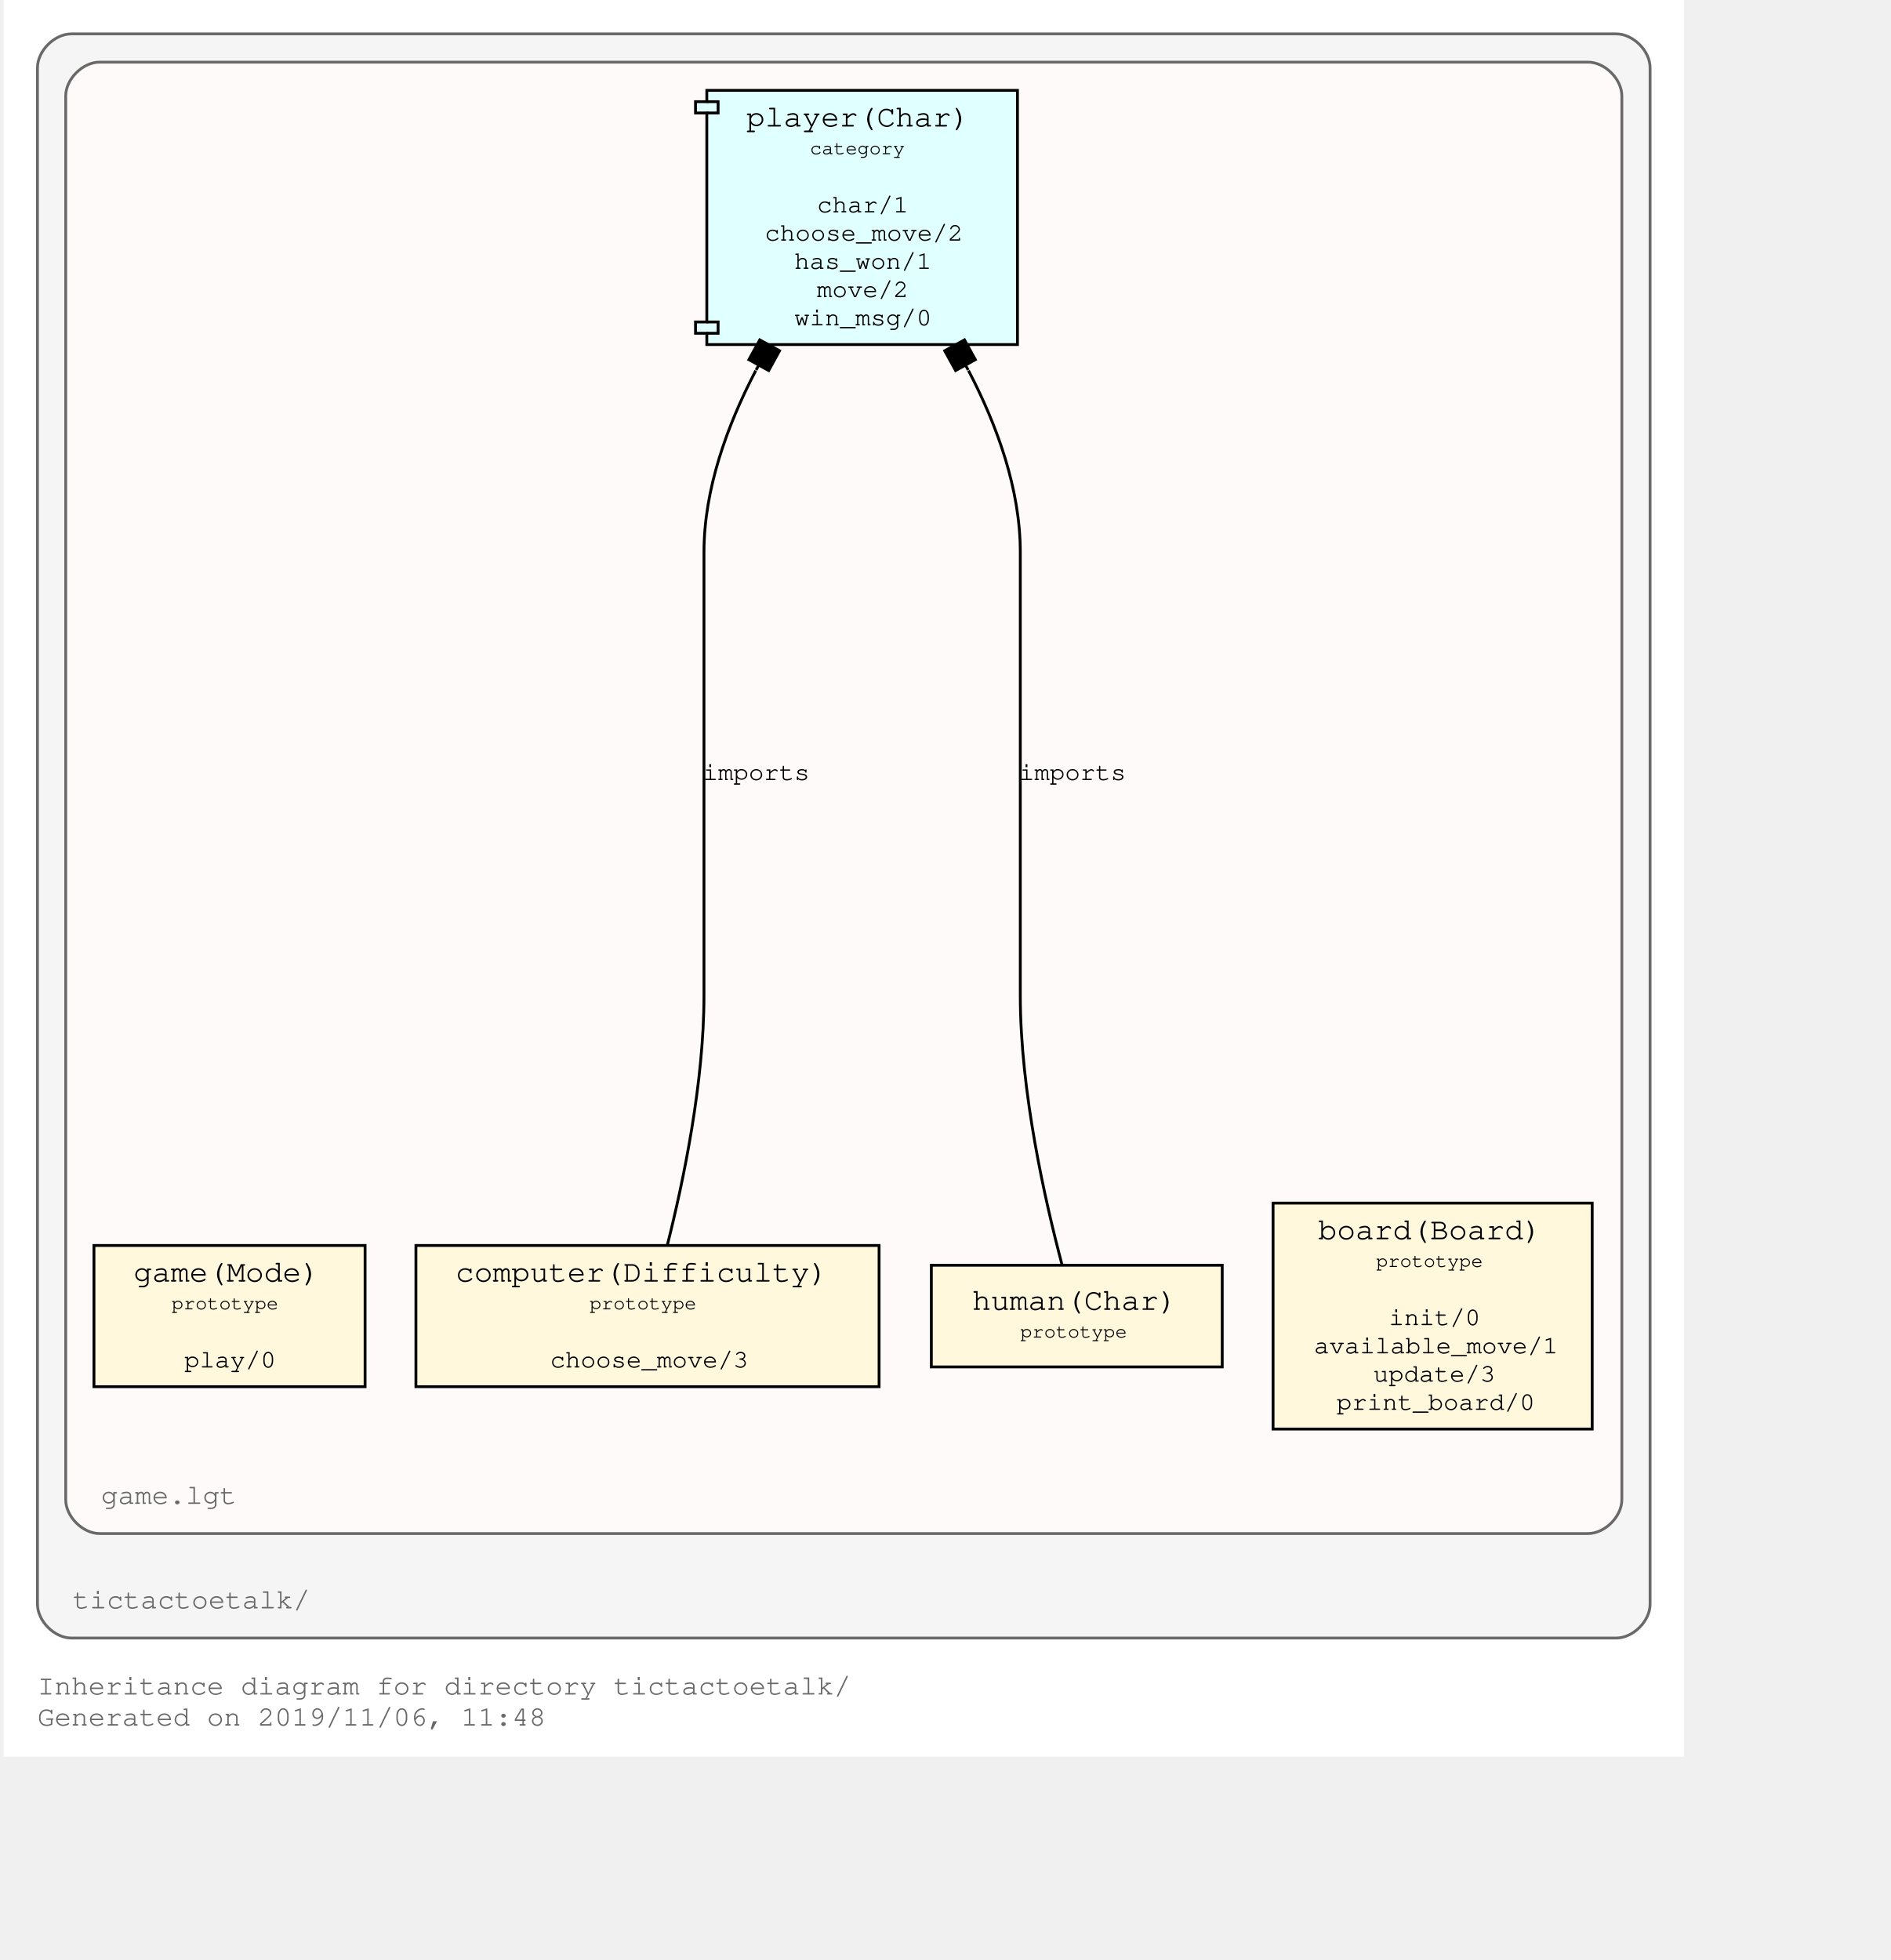
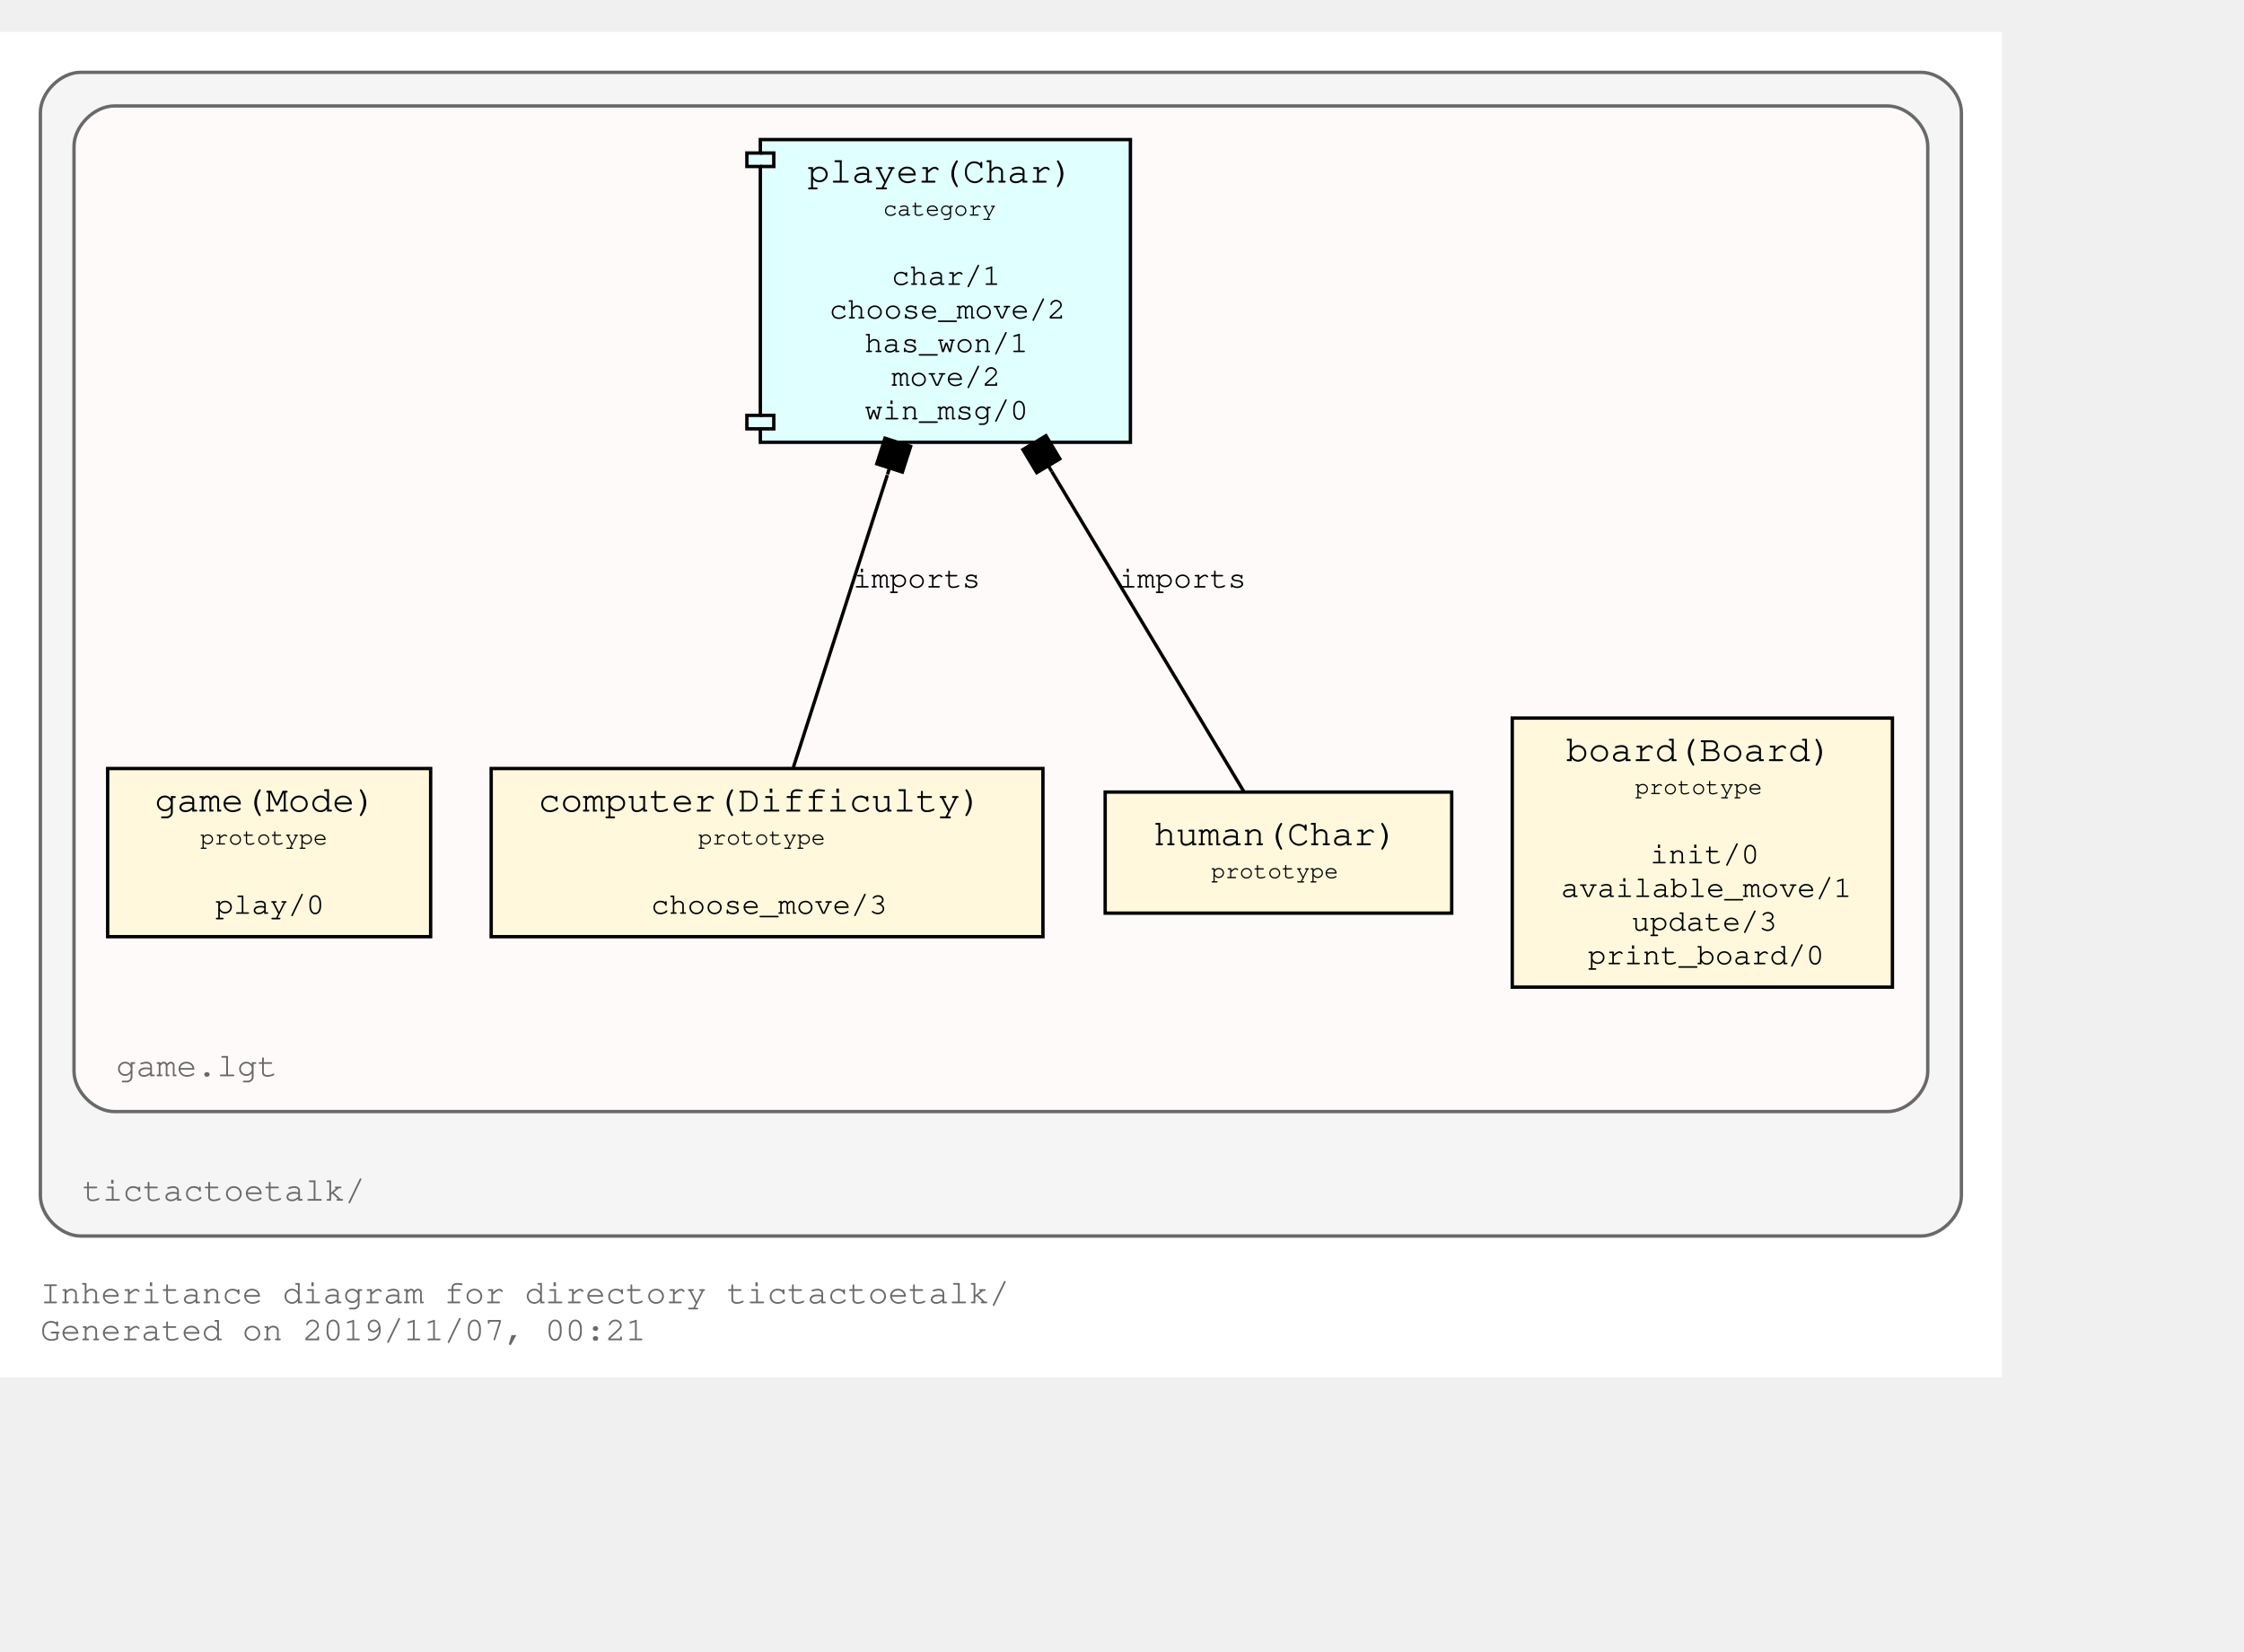
- <svg xmlns="http://www.w3.org/2000/svg" xmlns:xlink="http://www.w3.org/1999/xlink" width="739pt" height="766pt" viewBox="72.00 72.00 667.00 694.00">
-   <g id="graph0" class="graph" transform="scale(1 1) rotate(0) translate(76 690)">
-     <polygon fill="#ffffff" stroke="transparent" points="-4,4 -4,-618 591,-618 591,4 -4,4" />
-     <text text-anchor="start" x="8" y="-18" font-family="Courier,monospace" font-size="10.00" fill="#696969">Inheritance diagram for directory tictactoetalk/</text>
-     <text text-anchor="start" x="8" y="-7" font-family="Courier,monospace" font-size="10.00" fill="#696969">Generated on 2019/11/06, 11:48</text>
+ <svg xmlns="http://www.w3.org/2000/svg" xmlns:xlink="http://www.w3.org/1999/xlink" width="739pt" height="544pt" viewBox="72.00 72.00 667.00 472.00">
+   <g id="graph0" class="graph" transform="scale(1 1) rotate(0) translate(76 468)">
+     <polygon fill="white" stroke="transparent" points="-4,4 -4,-396 591,-396 591,4 -4,4" />
+     <text text-anchor="start" x="8" y="-18" font-family="Courier,monospace" font-size="10.00" fill="dimgray">Inheritance diagram for directory tictactoetalk/</text>
+     <text text-anchor="start" x="8" y="-7" font-family="Courier,monospace" font-size="10.00" fill="dimgray">Generated on 2019/11/07, 00:21</text>
    <g id="clust1" class="cluster">
      <g id="a_clust1">
        <a xlink:title="tictactoetalk/">
-           <path fill="#f5f5f5" stroke="#696969" d="M20,-38C20,-38 567,-38 567,-38 573,-38 579,-44 579,-50 579,-50 579,-594 579,-594 579,-600 573,-606 567,-606 567,-606 20,-606 20,-606 14,-606 8,-600 8,-594 8,-594 8,-50 8,-50 8,-44 14,-38 20,-38" />
-           <text text-anchor="start" x="20.5" y="-48.5" font-family="Courier,monospace" font-size="10.00" fill="#696969">tictactoetalk/</text>
+           <path fill="whitesmoke" stroke="dimgray" d="M20,-38C20,-38 567,-38 567,-38 573,-38 579,-44 579,-50 579,-50 579,-372 579,-372 579,-378 573,-384 567,-384 567,-384 20,-384 20,-384 14,-384 8,-378 8,-372 8,-372 8,-50 8,-50 8,-44 14,-38 20,-38" />
+           <text text-anchor="start" x="20.5" y="-48.5" font-family="Courier,monospace" font-size="10.00" fill="dimgray">tictactoetalk/</text>
        </a>
      </g>
    </g>
    <g id="clust3" class="cluster">
      <g id="a_clust3">
        <a xlink:title="tictactoetalk/game.lgt">
-           <path fill="#fffafa" stroke="#696969" d="M30,-75C30,-75 557,-75 557,-75 563,-75 569,-81 569,-87 569,-87 569,-584 569,-584 569,-590 563,-596 557,-596 557,-596 30,-596 30,-596 24,-596 18,-590 18,-584 18,-584 18,-87 18,-87 18,-81 24,-75 30,-75" />
-           <text text-anchor="start" x="30.5" y="-85.5" font-family="Courier,monospace" font-size="10.00" fill="#696969">game.lgt</text>
+           <path fill="snow" stroke="dimgray" d="M30,-75C30,-75 557,-75 557,-75 563,-75 569,-81 569,-87 569,-87 569,-362 569,-362 569,-368 563,-374 557,-374 557,-374 30,-374 30,-374 24,-374 18,-368 18,-362 18,-362 18,-87 18,-87 18,-81 24,-75 30,-75" />
+           <text text-anchor="start" x="30.5" y="-85.5" font-family="Courier,monospace" font-size="10.00" fill="dimgray">game.lgt</text>
        </a>
      </g>
    </g>
    <g id="node1" class="node">
      <g id="a_node1">
        <a xlink:title="prototype">
-           <polygon fill="#fff8dc" stroke="#000000" points="558.5,-192 445.5,-192 445.5,-112 558.5,-112 558.5,-192" />
-           <text text-anchor="start" x="454" y="-179.8" font-family="Courier,monospace" font-size="9.00" fill="#000000"> </text>
-           <text text-anchor="start" x="461.5" y="-179.2" font-family="Courier,monospace" font-size="11.00" fill="#000000">board(Board)</text>
-           <text text-anchor="start" x="545" y="-179.8" font-family="Courier,monospace" font-size="9.00" fill="#000000"> </text>
-           <text text-anchor="start" x="454" y="-168.8" font-family="Courier,monospace" font-size="9.00" fill="#000000"> </text>
-           <text text-anchor="start" x="482" y="-169.4" font-family="Courier,monospace" font-size="7.00" fill="#000000">prototype</text>
-           <text text-anchor="start" x="545" y="-168.8" font-family="Courier,monospace" font-size="9.00" fill="#000000"> </text>
-           <text text-anchor="start" x="454" y="-158.8" font-family="Courier,monospace" font-size="9.00" fill="#000000"> </text>
-           <text text-anchor="start" x="454" y="-148.8" font-family="Courier,monospace" font-size="9.00" fill="#000000"> </text>
-           <text text-anchor="start" x="486.5" y="-148.8" font-family="Courier,monospace" font-size="9.00" fill="#000000">init/0</text>
-           <text text-anchor="start" x="545" y="-148.8" font-family="Courier,monospace" font-size="9.00" fill="#000000"> </text>
-           <text text-anchor="start" x="454" y="-138.8" font-family="Courier,monospace" font-size="9.00" fill="#000000"> </text>
-           <text text-anchor="start" x="460" y="-138.8" font-family="Courier,monospace" font-size="9.00" fill="#000000">available_move/1</text>
-           <text text-anchor="start" x="545" y="-138.8" font-family="Courier,monospace" font-size="9.00" fill="#000000"> </text>
-           <text text-anchor="start" x="454" y="-128.8" font-family="Courier,monospace" font-size="9.00" fill="#000000"> </text>
-           <text text-anchor="start" x="481" y="-128.8" font-family="Courier,monospace" font-size="9.00" fill="#000000">update/3</text>
-           <text text-anchor="start" x="545" y="-128.8" font-family="Courier,monospace" font-size="9.00" fill="#000000"> </text>
-           <text text-anchor="start" x="454" y="-118.8" font-family="Courier,monospace" font-size="9.00" fill="#000000"> </text>
-           <text text-anchor="start" x="468" y="-118.8" font-family="Courier,monospace" font-size="9.00" fill="#000000">print_board/0</text>
-           <text text-anchor="start" x="545" y="-118.8" font-family="Courier,monospace" font-size="9.00" fill="#000000"> </text>
+           <polygon fill="cornsilk" stroke="black" points="558.5,-192 445.5,-192 445.5,-112 558.5,-112 558.5,-192" />
+           <text text-anchor="start" x="454" y="-179.8" font-family="Courier,monospace" font-size="9.00"> </text>
+           <text text-anchor="start" x="461.5" y="-179.2" font-family="Courier,monospace" font-size="11.00">board(Board)</text>
+           <text text-anchor="start" x="545" y="-179.8" font-family="Courier,monospace" font-size="9.00"> </text>
+           <text text-anchor="start" x="454" y="-168.8" font-family="Courier,monospace" font-size="9.00"> </text>
+           <text text-anchor="start" x="482" y="-169.4" font-family="Courier,monospace" font-size="7.00">prototype</text>
+           <text text-anchor="start" x="545" y="-168.8" font-family="Courier,monospace" font-size="9.00"> </text>
+           <text text-anchor="start" x="454" y="-158.8" font-family="Courier,monospace" font-size="9.00"> </text>
+           <text text-anchor="start" x="454" y="-148.8" font-family="Courier,monospace" font-size="9.00"> </text>
+           <text text-anchor="start" x="486.5" y="-148.8" font-family="Courier,monospace" font-size="9.00">init/0</text>
+           <text text-anchor="start" x="545" y="-148.8" font-family="Courier,monospace" font-size="9.00"> </text>
+           <text text-anchor="start" x="454" y="-138.8" font-family="Courier,monospace" font-size="9.00"> </text>
+           <text text-anchor="start" x="460" y="-138.8" font-family="Courier,monospace" font-size="9.00">available_move/1</text>
+           <text text-anchor="start" x="545" y="-138.8" font-family="Courier,monospace" font-size="9.00"> </text>
+           <text text-anchor="start" x="454" y="-128.8" font-family="Courier,monospace" font-size="9.00"> </text>
+           <text text-anchor="start" x="481" y="-128.8" font-family="Courier,monospace" font-size="9.00">update/3</text>
+           <text text-anchor="start" x="545" y="-128.8" font-family="Courier,monospace" font-size="9.00"> </text>
+           <text text-anchor="start" x="454" y="-118.8" font-family="Courier,monospace" font-size="9.00"> </text>
+           <text text-anchor="start" x="468" y="-118.8" font-family="Courier,monospace" font-size="9.00">print_board/0</text>
+           <text text-anchor="start" x="545" y="-118.8" font-family="Courier,monospace" font-size="9.00"> </text>
        </a>
      </g>
    </g>
    <g id="node2" class="node">
      <g id="a_node2">
        <a xlink:title="prototype">
-           <polygon fill="#fff8dc" stroke="#000000" points="427.5,-170 324.5,-170 324.5,-134 427.5,-134 427.5,-170" />
-           <text text-anchor="start" x="333" y="-154.8" font-family="Courier,monospace" font-size="9.00" fill="#000000"> </text>
-           <text text-anchor="start" x="339" y="-154.2" font-family="Courier,monospace" font-size="11.00" fill="#000000">human(Char)</text>
-           <text text-anchor="start" x="414" y="-154.8" font-family="Courier,monospace" font-size="9.00" fill="#000000"> </text>
-           <text text-anchor="start" x="333" y="-143.8" font-family="Courier,monospace" font-size="9.00" fill="#000000"> </text>
-           <text text-anchor="start" x="356" y="-144.4" font-family="Courier,monospace" font-size="7.00" fill="#000000">prototype</text>
-           <text text-anchor="start" x="414" y="-143.8" font-family="Courier,monospace" font-size="9.00" fill="#000000"> </text>
+           <polygon fill="cornsilk" stroke="black" points="427.5,-170 324.5,-170 324.5,-134 427.5,-134 427.5,-170" />
+           <text text-anchor="start" x="333" y="-154.8" font-family="Courier,monospace" font-size="9.00"> </text>
+           <text text-anchor="start" x="339" y="-154.2" font-family="Courier,monospace" font-size="11.00">human(Char)</text>
+           <text text-anchor="start" x="414" y="-154.8" font-family="Courier,monospace" font-size="9.00"> </text>
+           <text text-anchor="start" x="333" y="-143.8" font-family="Courier,monospace" font-size="9.00"> </text>
+           <text text-anchor="start" x="356" y="-144.4" font-family="Courier,monospace" font-size="7.00">prototype</text>
+           <text text-anchor="start" x="414" y="-143.8" font-family="Courier,monospace" font-size="9.00"> </text>
        </a>
      </g>
    </g>
    <g id="node5" class="node">
      <g id="a_node5">
        <a xlink:title="category">
-           <polygon fill="#e0ffff" stroke="#000000" points="355,-586 245,-586 245,-582 241,-582 241,-578 245,-578 245,-504 241,-504 241,-500 245,-500 245,-496 355,-496 355,-586" />
-           <polyline fill="none" stroke="#000000" points="245,-582 249,-582 249,-578 245,-578 " />
-           <polyline fill="none" stroke="#000000" points="245,-504 249,-504 249,-500 245,-500 " />
-           <text text-anchor="start" x="253" y="-573.8" font-family="Courier,monospace" font-size="9.00" fill="#000000"> </text>
-           <text text-anchor="start" x="259" y="-573.2" font-family="Courier,monospace" font-size="11.00" fill="#000000">player(Char)</text>
-           <text text-anchor="start" x="341" y="-573.8" font-family="Courier,monospace" font-size="9.00" fill="#000000"> </text>
-           <text text-anchor="start" x="253" y="-562.8" font-family="Courier,monospace" font-size="9.00" fill="#000000"> </text>
-           <text text-anchor="start" x="281.5" y="-563.4" font-family="Courier,monospace" font-size="7.00" fill="#000000">category</text>
-           <text text-anchor="start" x="341" y="-562.8" font-family="Courier,monospace" font-size="9.00" fill="#000000"> </text>
-           <text text-anchor="start" x="253" y="-552.8" font-family="Courier,monospace" font-size="9.00" fill="#000000"> </text>
-           <text text-anchor="start" x="253" y="-542.8" font-family="Courier,monospace" font-size="9.00" fill="#000000"> </text>
-           <text text-anchor="start" x="284" y="-542.8" font-family="Courier,monospace" font-size="9.00" fill="#000000">char/1</text>
-           <text text-anchor="start" x="341" y="-542.8" font-family="Courier,monospace" font-size="9.00" fill="#000000"> </text>
-           <text text-anchor="start" x="253" y="-532.8" font-family="Courier,monospace" font-size="9.00" fill="#000000"> </text>
-           <text text-anchor="start" x="265.5" y="-532.8" font-family="Courier,monospace" font-size="9.00" fill="#000000">choose_move/2</text>
-           <text text-anchor="start" x="341" y="-532.8" font-family="Courier,monospace" font-size="9.00" fill="#000000"> </text>
-           <text text-anchor="start" x="253" y="-522.8" font-family="Courier,monospace" font-size="9.00" fill="#000000"> </text>
-           <text text-anchor="start" x="276" y="-522.8" font-family="Courier,monospace" font-size="9.00" fill="#000000">has_won/1</text>
-           <text text-anchor="start" x="341" y="-522.8" font-family="Courier,monospace" font-size="9.00" fill="#000000"> </text>
-           <text text-anchor="start" x="253" y="-512.8" font-family="Courier,monospace" font-size="9.00" fill="#000000"> </text>
-           <text text-anchor="start" x="284" y="-512.8" font-family="Courier,monospace" font-size="9.00" fill="#000000">move/2</text>
-           <text text-anchor="start" x="341" y="-512.8" font-family="Courier,monospace" font-size="9.00" fill="#000000"> </text>
-           <text text-anchor="start" x="253" y="-502.8" font-family="Courier,monospace" font-size="9.00" fill="#000000"> </text>
-           <text text-anchor="start" x="276" y="-502.8" font-family="Courier,monospace" font-size="9.00" fill="#000000">win_msg/0</text>
-           <text text-anchor="start" x="341" y="-502.8" font-family="Courier,monospace" font-size="9.00" fill="#000000"> </text>
+           <polygon fill="lightcyan" stroke="black" points="332,-364 222,-364 222,-360 218,-360 218,-356 222,-356 222,-282 218,-282 218,-278 222,-278 222,-274 332,-274 332,-364" />
+           <polyline fill="none" stroke="black" points="222,-360 226,-360 226,-356 222,-356 " />
+           <polyline fill="none" stroke="black" points="222,-282 226,-282 226,-278 222,-278 " />
+           <text text-anchor="start" x="230" y="-351.8" font-family="Courier,monospace" font-size="9.00"> </text>
+           <text text-anchor="start" x="236" y="-351.2" font-family="Courier,monospace" font-size="11.00">player(Char)</text>
+           <text text-anchor="start" x="318" y="-351.8" font-family="Courier,monospace" font-size="9.00"> </text>
+           <text text-anchor="start" x="230" y="-340.8" font-family="Courier,monospace" font-size="9.00"> </text>
+           <text text-anchor="start" x="258.5" y="-341.4" font-family="Courier,monospace" font-size="7.00">category</text>
+           <text text-anchor="start" x="318" y="-340.8" font-family="Courier,monospace" font-size="9.00"> </text>
+           <text text-anchor="start" x="230" y="-330.8" font-family="Courier,monospace" font-size="9.00"> </text>
+           <text text-anchor="start" x="230" y="-320.8" font-family="Courier,monospace" font-size="9.00"> </text>
+           <text text-anchor="start" x="261" y="-320.8" font-family="Courier,monospace" font-size="9.00">char/1</text>
+           <text text-anchor="start" x="318" y="-320.8" font-family="Courier,monospace" font-size="9.00"> </text>
+           <text text-anchor="start" x="230" y="-310.8" font-family="Courier,monospace" font-size="9.00"> </text>
+           <text text-anchor="start" x="242.5" y="-310.8" font-family="Courier,monospace" font-size="9.00">choose_move/2</text>
+           <text text-anchor="start" x="318" y="-310.8" font-family="Courier,monospace" font-size="9.00"> </text>
+           <text text-anchor="start" x="230" y="-300.8" font-family="Courier,monospace" font-size="9.00"> </text>
+           <text text-anchor="start" x="253" y="-300.8" font-family="Courier,monospace" font-size="9.00">has_won/1</text>
+           <text text-anchor="start" x="318" y="-300.8" font-family="Courier,monospace" font-size="9.00"> </text>
+           <text text-anchor="start" x="230" y="-290.8" font-family="Courier,monospace" font-size="9.00"> </text>
+           <text text-anchor="start" x="261" y="-290.8" font-family="Courier,monospace" font-size="9.00">move/2</text>
+           <text text-anchor="start" x="318" y="-290.8" font-family="Courier,monospace" font-size="9.00"> </text>
+           <text text-anchor="start" x="230" y="-280.8" font-family="Courier,monospace" font-size="9.00"> </text>
+           <text text-anchor="start" x="253" y="-280.8" font-family="Courier,monospace" font-size="9.00">win_msg/0</text>
+           <text text-anchor="start" x="318" y="-280.8" font-family="Courier,monospace" font-size="9.00"> </text>
        </a>
      </g>
    </g>
    <g id="edge1" class="edge">
-       <path fill="none" stroke="#000000" d="M370.745,-170.305C364.82,-192.595 356,-231.486 356,-265.5 356,-265.5 356,-265.5 356,-422.5 356,-444.795 347.796,-467.383 337.669,-486.774" />
-       <polygon fill="#000000" stroke="#000000" points="336.242,-497.661 329.233,-493.803 333.091,-486.795 340.1,-490.653 336.242,-497.661" />
-       <polyline fill="none" stroke="#000000" points="336.596,-488.724 337.56,-486.972 " />
+       <path fill="none" stroke="black" d="M365.78,-170.04C352.4,-192.33 328.34,-232.44 308.64,-265.27" />
+       <polygon fill="black" stroke="black" points="306.9,-275.94 300.04,-271.82 304.16,-264.97 311.02,-269.08 306.9,-275.94" />
+       <polyline fill="none" stroke="black" points="307.59,-267.02 308.62,-265.31 " />
      <g id="a_edge1-label">
        <a xlink:title="imports">
-           <text text-anchor="middle" x="374.5" y="-341.8" font-family="Courier,monospace" font-size="9.00" fill="#000000">imports</text>
+           <text text-anchor="middle" x="347.5" y="-230.8" font-family="Courier,monospace" font-size="9.00">imports</text>
        </a>
      </g>
    </g>
    <g id="node3" class="node">
      <g id="a_node3">
        <a xlink:title="prototype">
-           <polygon fill="#fff8dc" stroke="#000000" points="306,-177 142,-177 142,-127 306,-127 306,-177" />
-           <text text-anchor="start" x="150" y="-164.8" font-family="Courier,monospace" font-size="9.00" fill="#000000"> </text>
-           <text text-anchor="start" x="156" y="-164.2" font-family="Courier,monospace" font-size="11.00" fill="#000000">computer(Difficulty)</text>
-           <text text-anchor="start" x="292" y="-164.8" font-family="Courier,monospace" font-size="9.00" fill="#000000"> </text>
-           <text text-anchor="start" x="150" y="-153.8" font-family="Courier,monospace" font-size="9.00" fill="#000000"> </text>
-           <text text-anchor="start" x="203.5" y="-154.4" font-family="Courier,monospace" font-size="7.00" fill="#000000">prototype</text>
-           <text text-anchor="start" x="292" y="-153.8" font-family="Courier,monospace" font-size="9.00" fill="#000000"> </text>
-           <text text-anchor="start" x="150" y="-143.8" font-family="Courier,monospace" font-size="9.00" fill="#000000"> </text>
-           <text text-anchor="start" x="150" y="-133.8" font-family="Courier,monospace" font-size="9.00" fill="#000000"> </text>
-           <text text-anchor="start" x="189.5" y="-133.8" font-family="Courier,monospace" font-size="9.00" fill="#000000">choose_move/3</text>
-           <text text-anchor="start" x="292" y="-133.8" font-family="Courier,monospace" font-size="9.00" fill="#000000"> </text>
+           <polygon fill="cornsilk" stroke="black" points="306,-177 142,-177 142,-127 306,-127 306,-177" />
+           <text text-anchor="start" x="150" y="-164.8" font-family="Courier,monospace" font-size="9.00"> </text>
+           <text text-anchor="start" x="156" y="-164.2" font-family="Courier,monospace" font-size="11.00">computer(Difficulty)</text>
+           <text text-anchor="start" x="292" y="-164.8" font-family="Courier,monospace" font-size="9.00"> </text>
+           <text text-anchor="start" x="150" y="-153.8" font-family="Courier,monospace" font-size="9.00"> </text>
+           <text text-anchor="start" x="203.5" y="-154.4" font-family="Courier,monospace" font-size="7.00">prototype</text>
+           <text text-anchor="start" x="292" y="-153.8" font-family="Courier,monospace" font-size="9.00"> </text>
+           <text text-anchor="start" x="150" y="-143.8" font-family="Courier,monospace" font-size="9.00"> </text>
+           <text text-anchor="start" x="150" y="-133.8" font-family="Courier,monospace" font-size="9.00"> </text>
+           <text text-anchor="start" x="189.5" y="-133.8" font-family="Courier,monospace" font-size="9.00">choose_move/3</text>
+           <text text-anchor="start" x="292" y="-133.8" font-family="Courier,monospace" font-size="9.00"> </text>
        </a>
      </g>
    </g>
    <g id="edge2" class="edge">
-       <path fill="none" stroke="#000000" d="M230.995,-177.022C236.762,-199.873 244,-234.687 244,-265.5 244,-265.5 244,-265.5 244,-422.5 244,-444.795 252.204,-467.383 262.331,-486.774" />
-       <polygon fill="#000000" stroke="#000000" points="270.767,-493.803 263.758,-497.661 259.9,-490.653 266.909,-486.795 270.767,-493.803" />
-       <polyline fill="none" stroke="#000000" points="263.404,-488.724 262.44,-486.972 " />
+       <path fill="none" stroke="black" d="M231.82,-177.35C239.14,-200.14 250.33,-234.98 259.75,-264.28" />
+       <polygon fill="black" stroke="black" points="266.67,-272.76 259.05,-275.21 256.61,-267.59 264.22,-265.14 266.67,-272.76" />
+       <polyline fill="none" stroke="black" points="260.41,-266.37 259.8,-264.46 " />
      <g id="a_edge2-label">
        <a xlink:title="imports">
-           <text text-anchor="middle" x="262.5" y="-341.8" font-family="Courier,monospace" font-size="9.00" fill="#000000">imports</text>
+           <text text-anchor="middle" x="268.5" y="-230.8" font-family="Courier,monospace" font-size="9.00">imports</text>
        </a>
      </g>
    </g>
    <g id="node4" class="node">
      <g id="a_node4">
        <a xlink:title="prototype">
-           <polygon fill="#fff8dc" stroke="#000000" points="124,-177 28,-177 28,-127 124,-127 124,-177" />
-           <text text-anchor="start" x="36" y="-164.8" font-family="Courier,monospace" font-size="9.00" fill="#000000"> </text>
-           <text text-anchor="start" x="42" y="-164.2" font-family="Courier,monospace" font-size="11.00" fill="#000000">game(Mode)</text>
-           <text text-anchor="start" x="110" y="-164.8" font-family="Courier,monospace" font-size="9.00" fill="#000000"> </text>
-           <text text-anchor="start" x="36" y="-153.8" font-family="Courier,monospace" font-size="9.00" fill="#000000"> </text>
-           <text text-anchor="start" x="55.5" y="-154.4" font-family="Courier,monospace" font-size="7.00" fill="#000000">prototype</text>
-           <text text-anchor="start" x="110" y="-153.8" font-family="Courier,monospace" font-size="9.00" fill="#000000"> </text>
-           <text text-anchor="start" x="36" y="-143.8" font-family="Courier,monospace" font-size="9.00" fill="#000000"> </text>
-           <text text-anchor="start" x="36" y="-133.8" font-family="Courier,monospace" font-size="9.00" fill="#000000"> </text>
-           <text text-anchor="start" x="60" y="-133.8" font-family="Courier,monospace" font-size="9.00" fill="#000000">play/0</text>
-           <text text-anchor="start" x="110" y="-133.8" font-family="Courier,monospace" font-size="9.00" fill="#000000"> </text>
+           <polygon fill="cornsilk" stroke="black" points="124,-177 28,-177 28,-127 124,-127 124,-177" />
+           <text text-anchor="start" x="36" y="-164.8" font-family="Courier,monospace" font-size="9.00"> </text>
+           <text text-anchor="start" x="42" y="-164.2" font-family="Courier,monospace" font-size="11.00">game(Mode)</text>
+           <text text-anchor="start" x="110" y="-164.8" font-family="Courier,monospace" font-size="9.00"> </text>
+           <text text-anchor="start" x="36" y="-153.8" font-family="Courier,monospace" font-size="9.00"> </text>
+           <text text-anchor="start" x="55.5" y="-154.4" font-family="Courier,monospace" font-size="7.00">prototype</text>
+           <text text-anchor="start" x="110" y="-153.8" font-family="Courier,monospace" font-size="9.00"> </text>
+           <text text-anchor="start" x="36" y="-143.8" font-family="Courier,monospace" font-size="9.00"> </text>
+           <text text-anchor="start" x="36" y="-133.8" font-family="Courier,monospace" font-size="9.00"> </text>
+           <text text-anchor="start" x="60" y="-133.8" font-family="Courier,monospace" font-size="9.00">play/0</text>
+           <text text-anchor="start" x="110" y="-133.8" font-family="Courier,monospace" font-size="9.00"> </text>
        </a>
      </g>
    </g>
  </g>
</svg>
